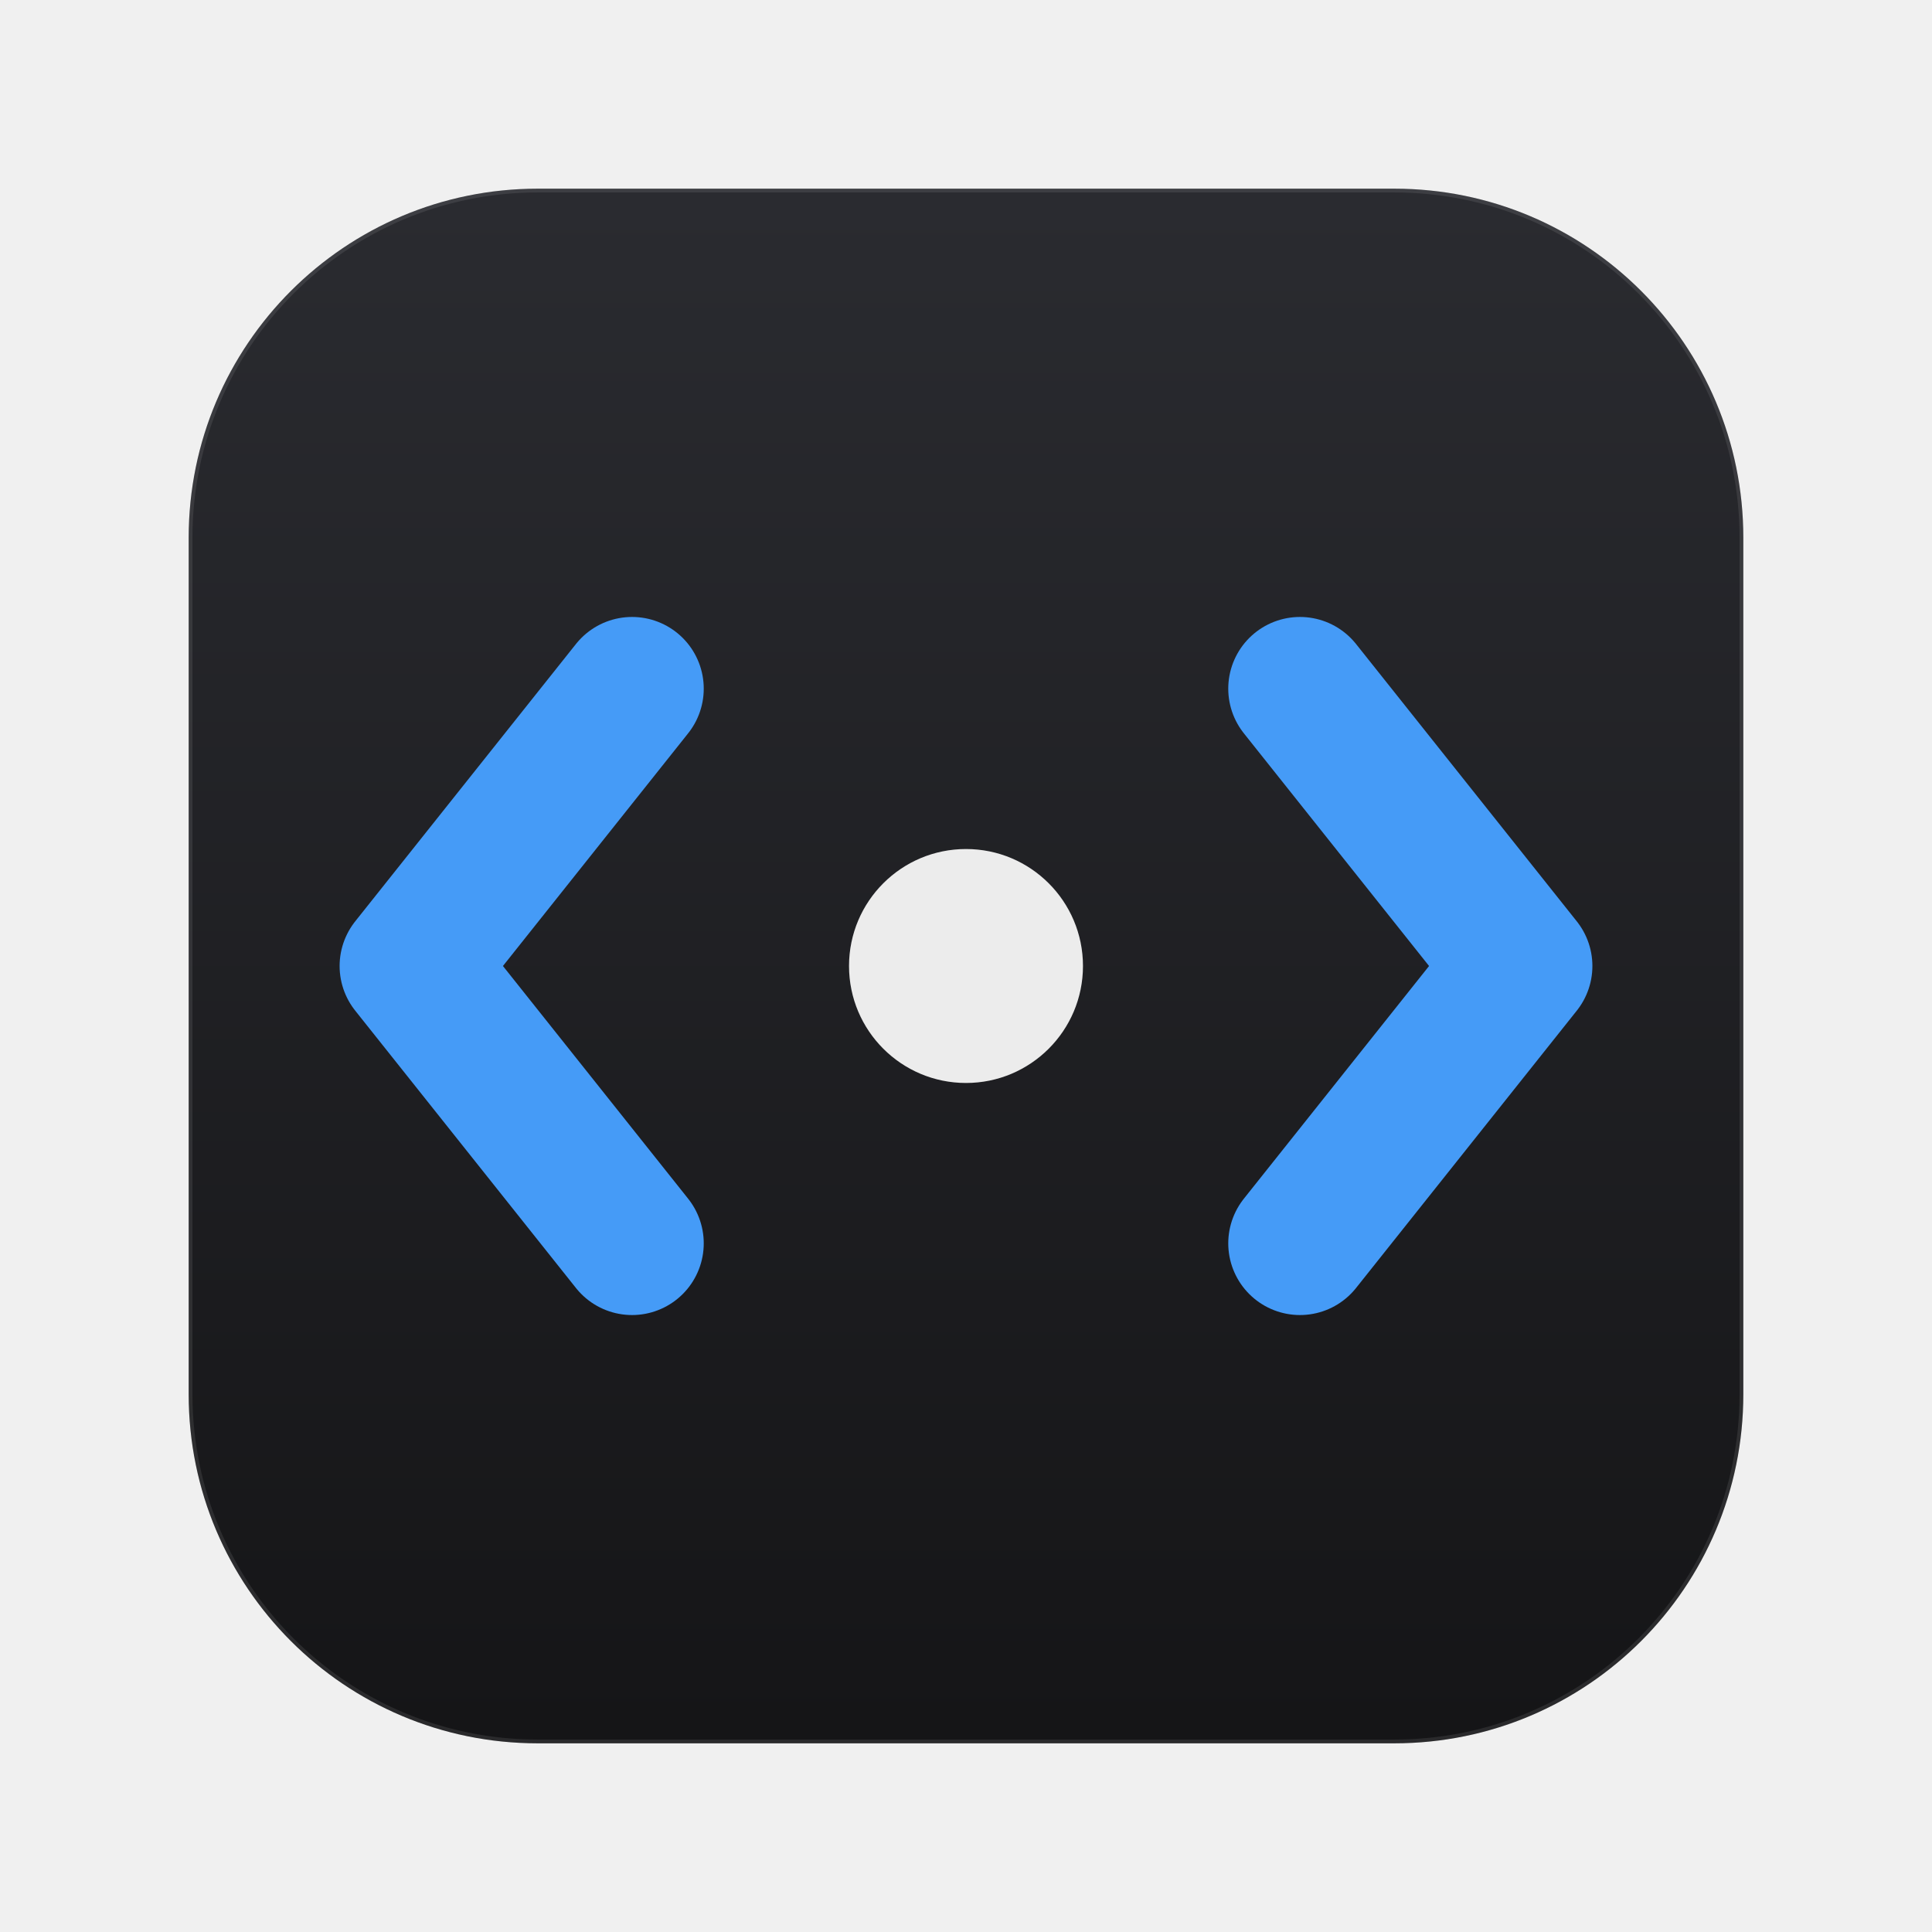
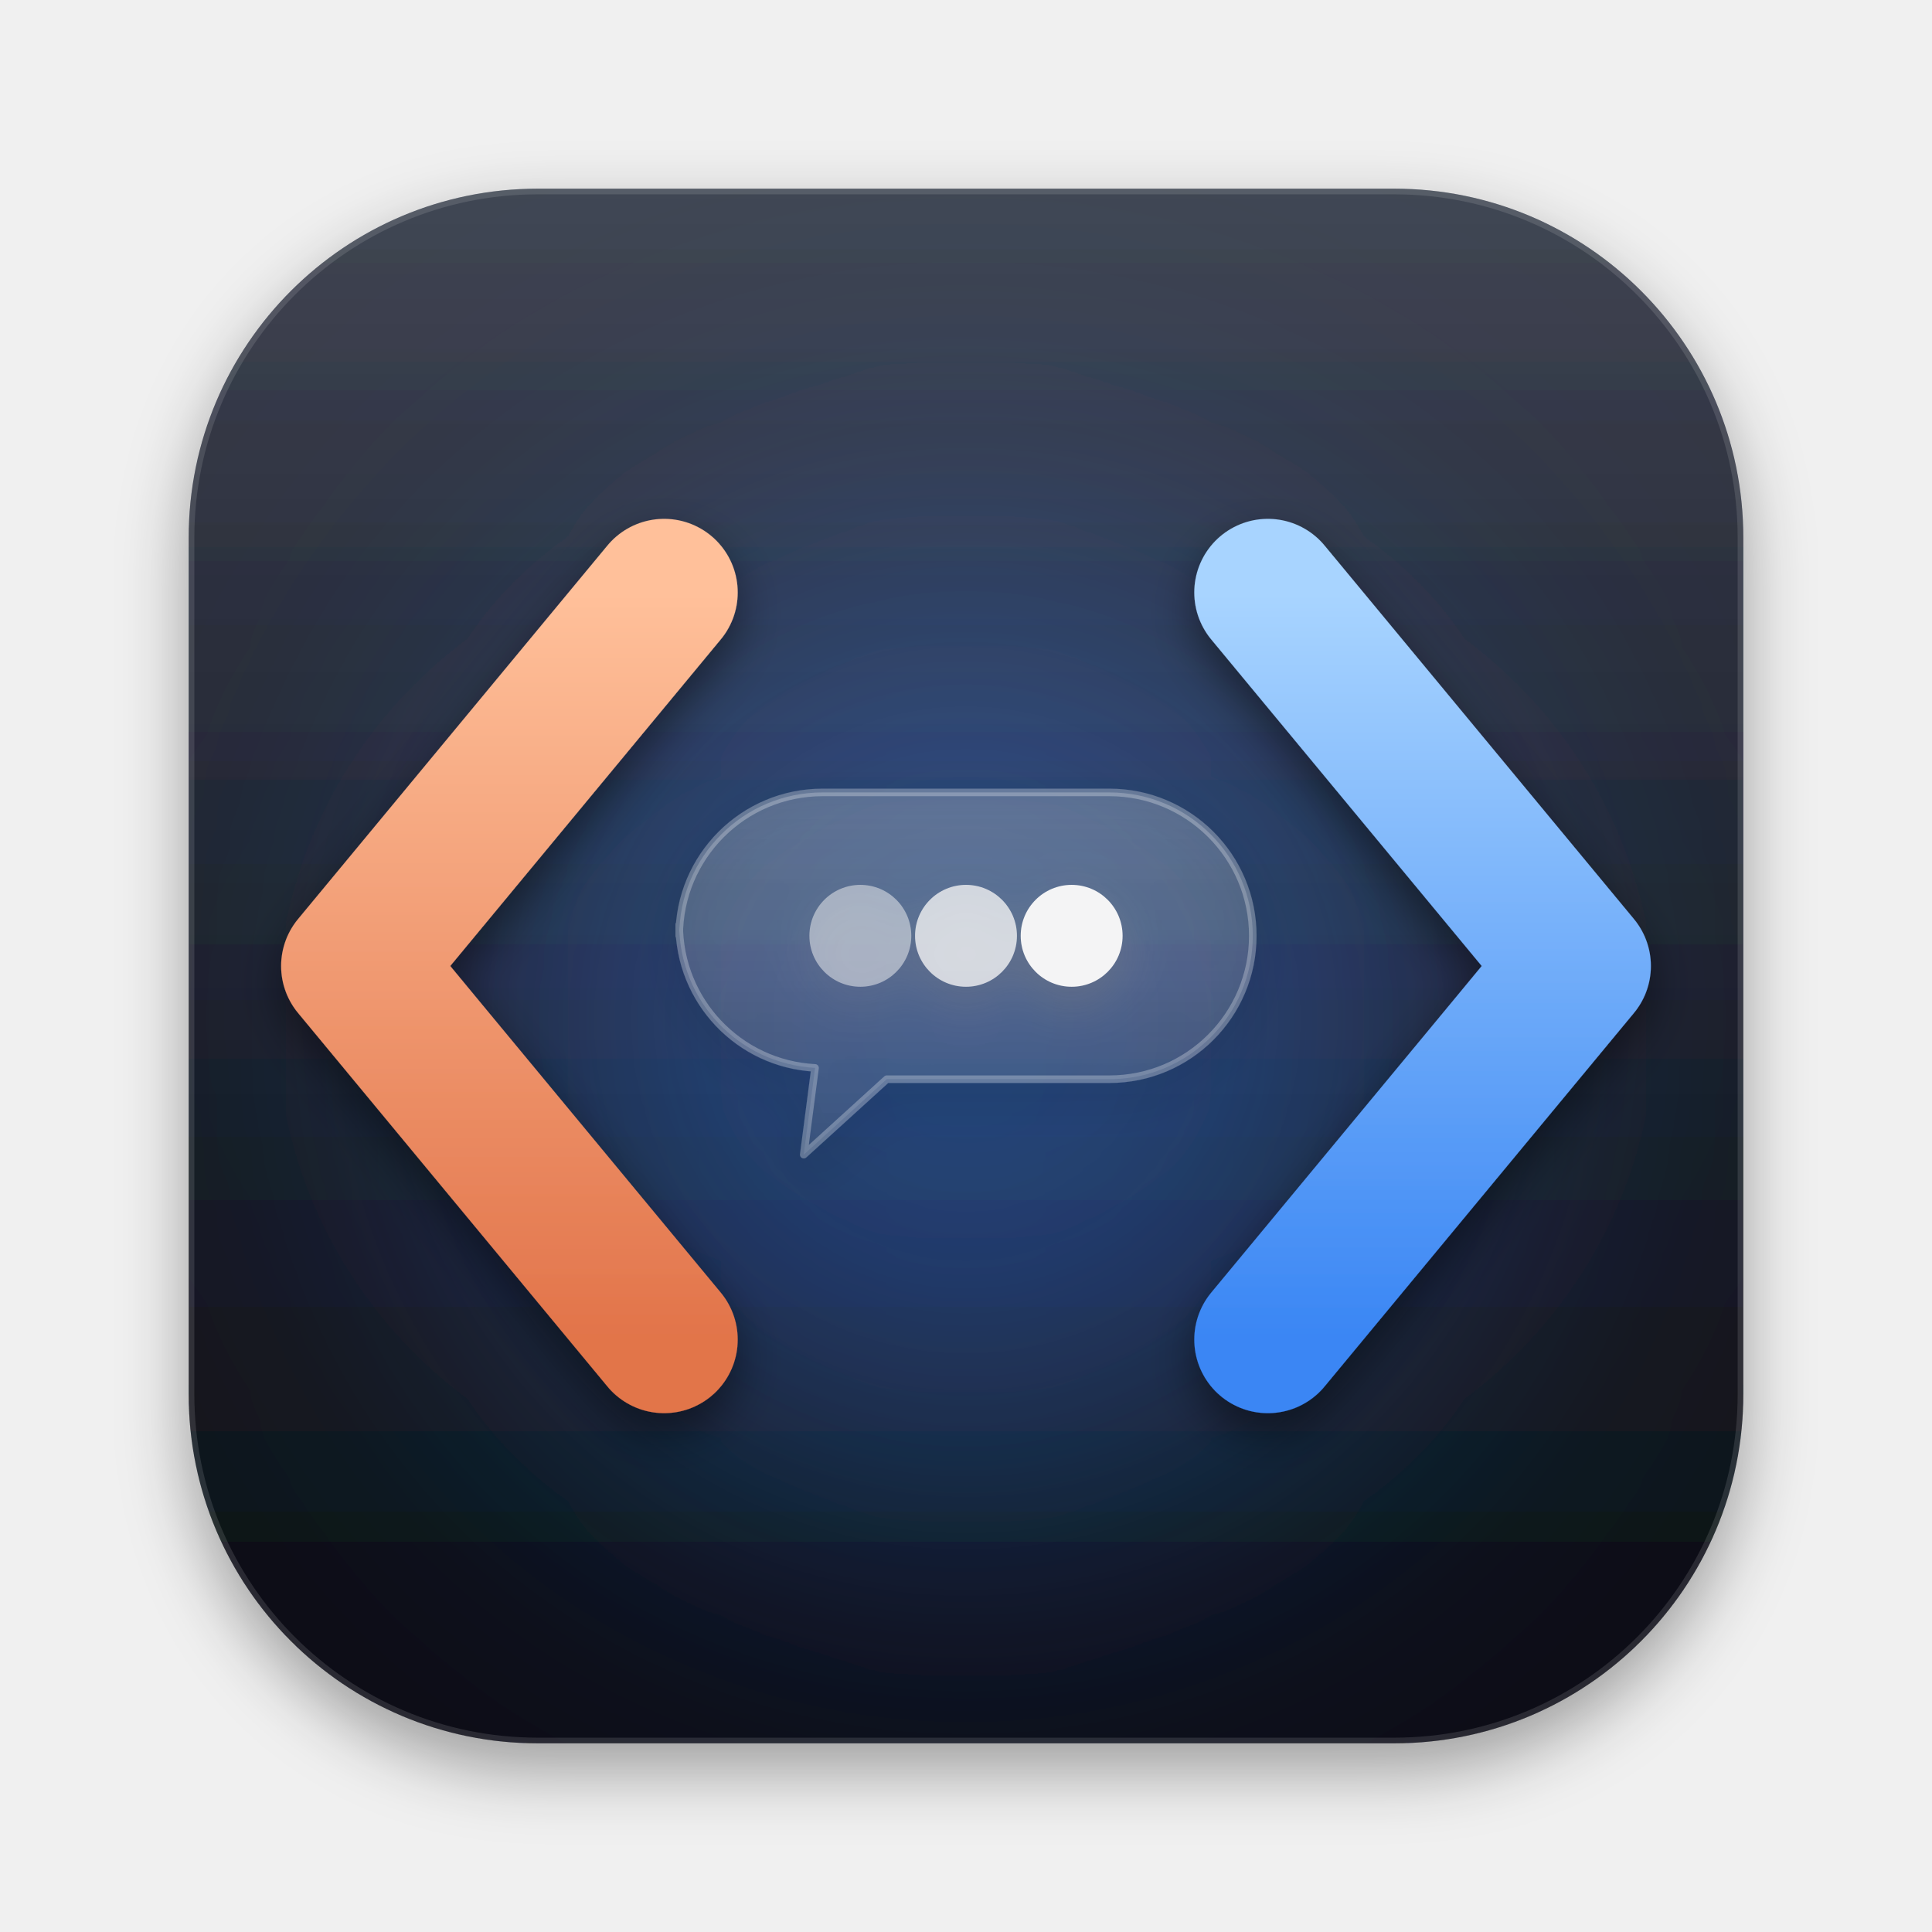
<svg xmlns="http://www.w3.org/2000/svg" width="1024" height="1024" viewBox="0 0 1024 1024">
  <defs>
    <linearGradient id="tile" x1="0" y1="0" x2="0" y2="1">
-       <stop offset="0" stop-color="#2a2b30" />
-       <stop offset="1" stop-color="#151517" />
+       <stop offset="0" stop-color="#2c3140" />
+       <stop offset="1" stop-color="#0b0d13" />
+     </linearGradient>
+     <filter id="soft" x="-50%" y="-50%" width="200%" height="200%">
+       <feGaussianBlur stdDeviation="110" />
+     </filter>
+     <linearGradient id="gloss" x1="0" y1="0" x2="0" y2="1">
+       <stop offset="0" stop-color="#ffffff" stop-opacity="0.10" />
+       <stop offset="0.25" stop-color="#ffffff" stop-opacity="0.04" />
+       <stop offset="0.6" stop-color="#ffffff" stop-opacity="0" />
+     </linearGradient>
+     <linearGradient id="warm" x1="0" y1="0" x2="0" y2="1">
+       <stop offset="0" stop-color="#ffc09a" />
+       <stop offset="1" stop-color="#e2744a" />
+     </linearGradient>
+     <linearGradient id="cool" x1="0" y1="0" x2="0" y2="1">
+       <stop offset="0" stop-color="#a8d4ff" />
+       <stop offset="1" stop-color="#3a86f4" />
+     </linearGradient>
+     <clipPath id="clip">
+       <rect x="100" y="100" width="824" height="824" rx="185" />
+     </clipPath>
+     <filter id="drop" x="-10%" y="-10%" width="120%" height="125%">
+       <feDropShadow dx="0" dy="14" stdDeviation="18" flood-color="#000000" flood-opacity="0.35" />
+     </filter>
+     <filter id="lift" x="-20%" y="-20%" width="140%" height="150%">
+       <feDropShadow dx="0" dy="10" stdDeviation="12" flood-color="#000000" flood-opacity="0.45" />
+     </filter>
+   </defs>
+   <rect x="100" y="100" width="824" height="824" rx="185" fill="url(#tile)" filter="url(#drop)" />
+   <g clip-path="url(#clip)">
+     <circle cx="512" cy="540" r="250" fill="#3b82f6" fill-opacity="0.42" filter="url(#soft)" />
+     <rect x="100" y="100" width="824" height="824" fill="url(#gloss)" />
+   </g>
+   <rect x="101.5" y="101.5" width="821" height="821" rx="183.5" fill="none" stroke="#ffffff" stroke-opacity="0.12" stroke-width="3" />
+   <defs>
+     <linearGradient id="glass" x1="0" y1="0" x2="0" y2="1">
+       <stop offset="0" stop-color="#ffffff" stop-opacity="0.22" />
+       <stop offset="1" stop-color="#ffffff" stop-opacity="0.08" />
    </linearGradient>
  </defs>
-   <rect x="100" y="100" width="824" height="824" rx="185" fill="url(#tile)" />
-   <rect x="101" y="101" width="822" height="822" rx="184" fill="none" stroke="#ffffff" stroke-opacity="0.09" stroke-width="2" />
-   <path d="M335 365 218 512l117 147M689 365l117 147-117 147" fill="none" stroke="#459bf7" stroke-width="76" stroke-linecap="round" stroke-linejoin="round" />
-   <circle cx="512" cy="512" r="62" fill="#ececec" />
+   <g filter="url(#lift)">
+     <path d="M352 314 188 512l164 198" fill="none" stroke="url(#warm)" stroke-width="78" stroke-linecap="round" stroke-linejoin="round" />
+     <path d="M672 314l164 198-164 198" fill="none" stroke="url(#cool)" stroke-width="78" stroke-linecap="round" stroke-linejoin="round" />
+     <path d="M436 420h152a76 76 0 0 1 76 76v0a76 76 0 0 1-76 76H470l-44 40 6-46a76 76 0 0 1-72-76v6a76 76 0 0 1 76-76z" fill="url(#glass)" stroke="#ffffff" stroke-opacity="0.28" stroke-width="4" stroke-linejoin="round" />
+     <circle cx="456" cy="496" r="27" fill="#f4f4f5" fill-opacity="0.5" />
+     <circle cx="512" cy="496" r="27" fill="#f4f4f5" fill-opacity="0.78" />
+     <circle cx="568" cy="496" r="27" fill="#f4f4f5" />
+   </g>
</svg>
